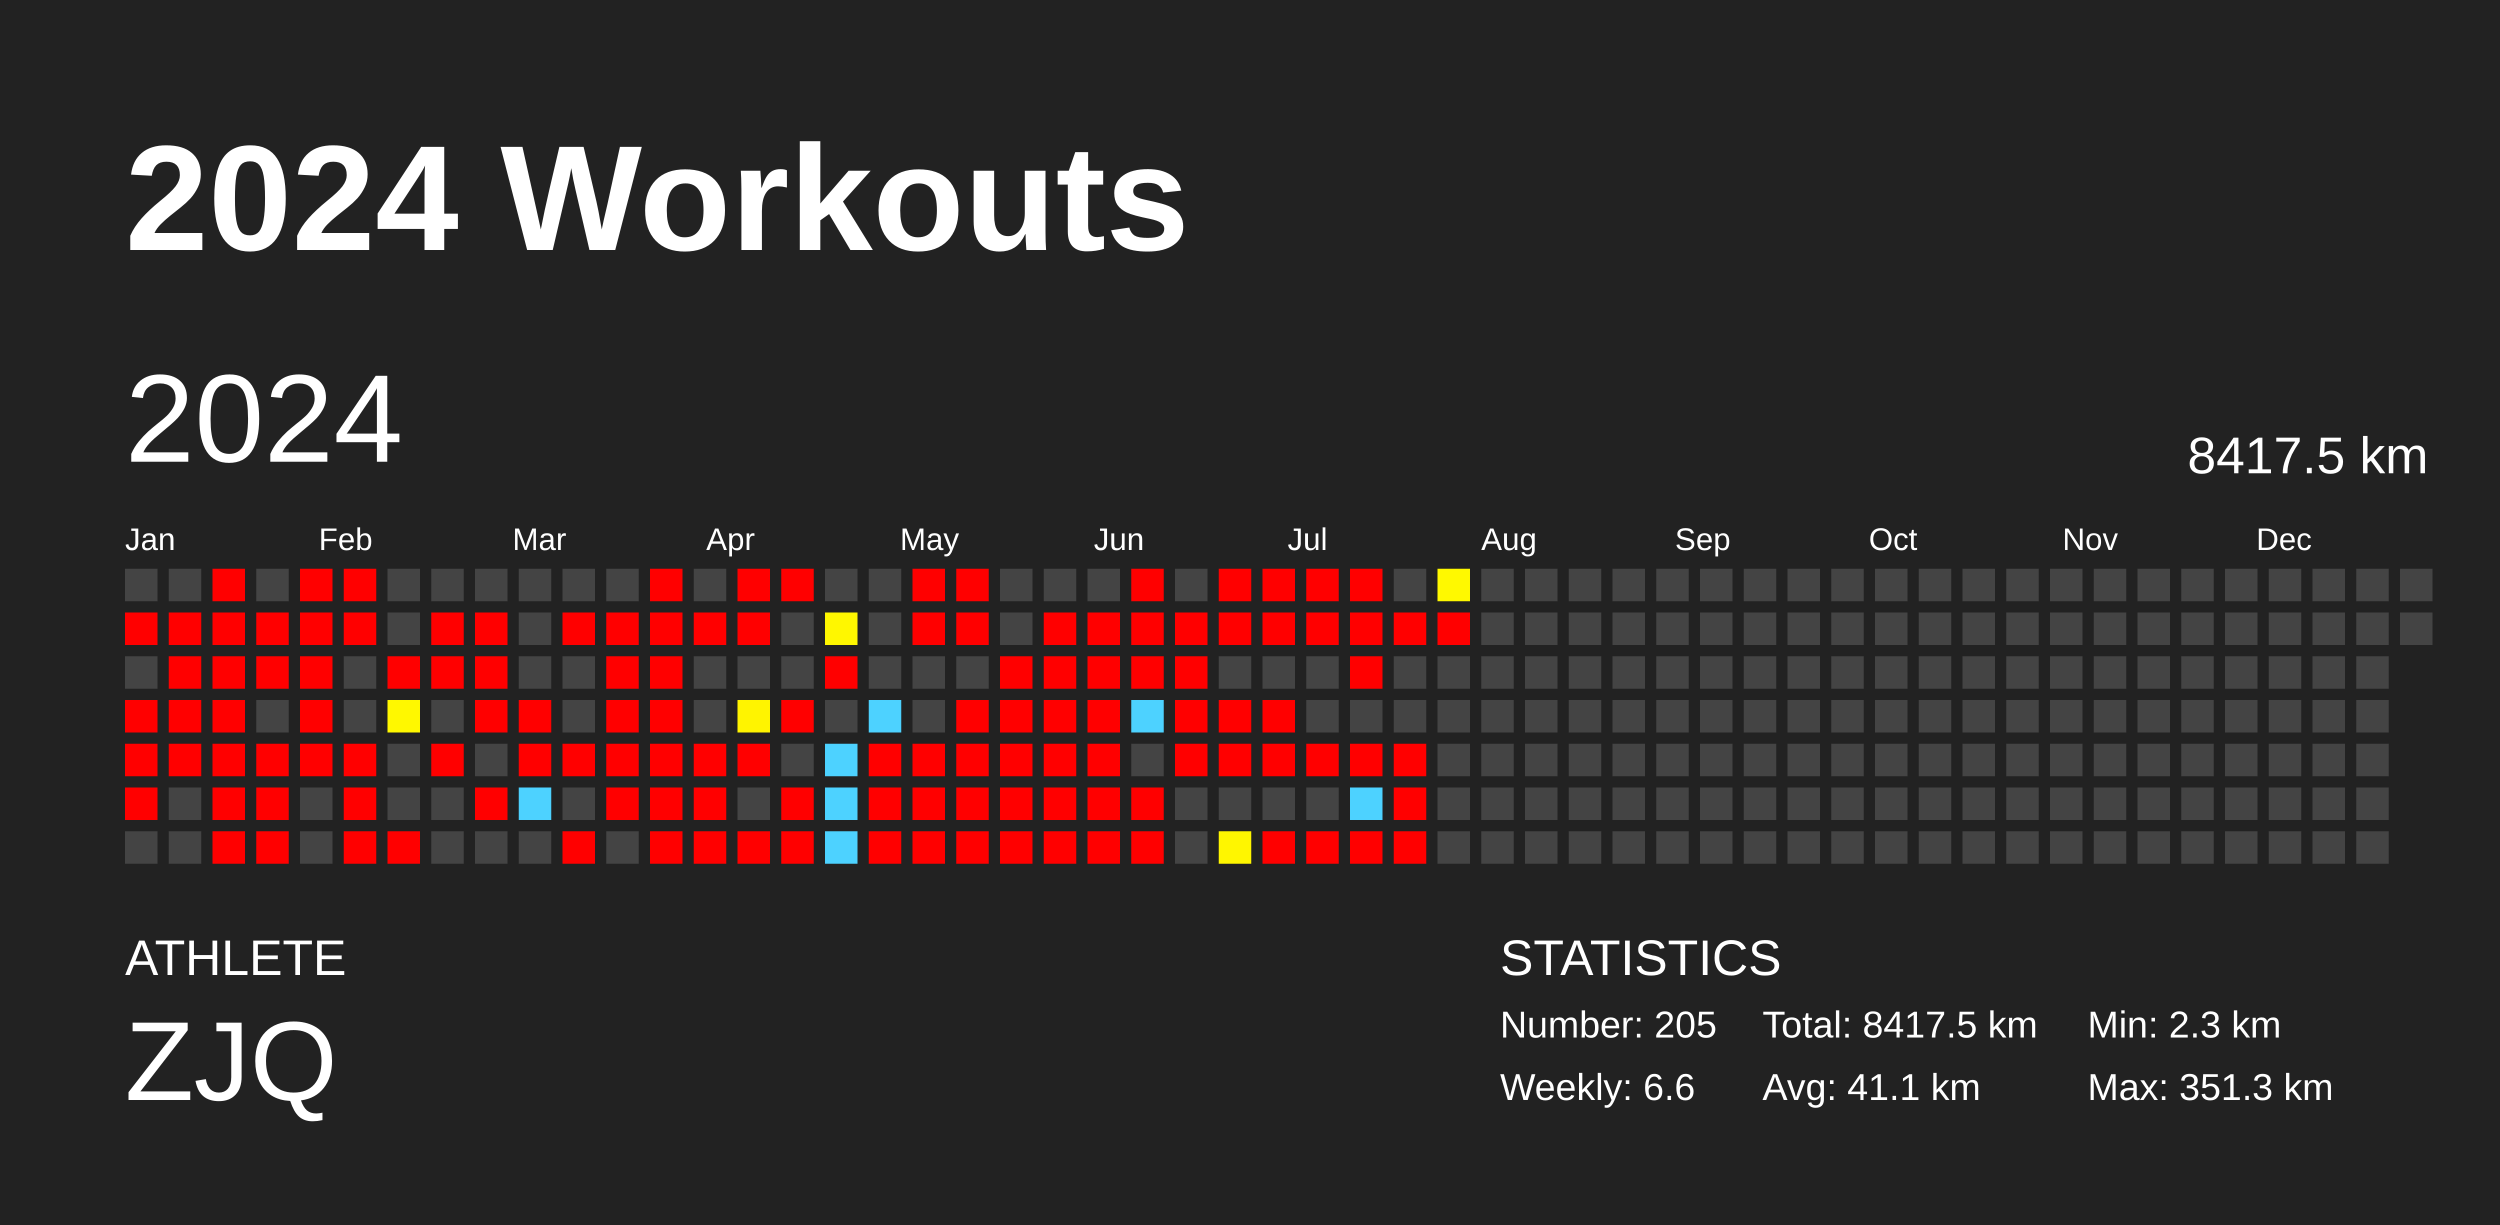
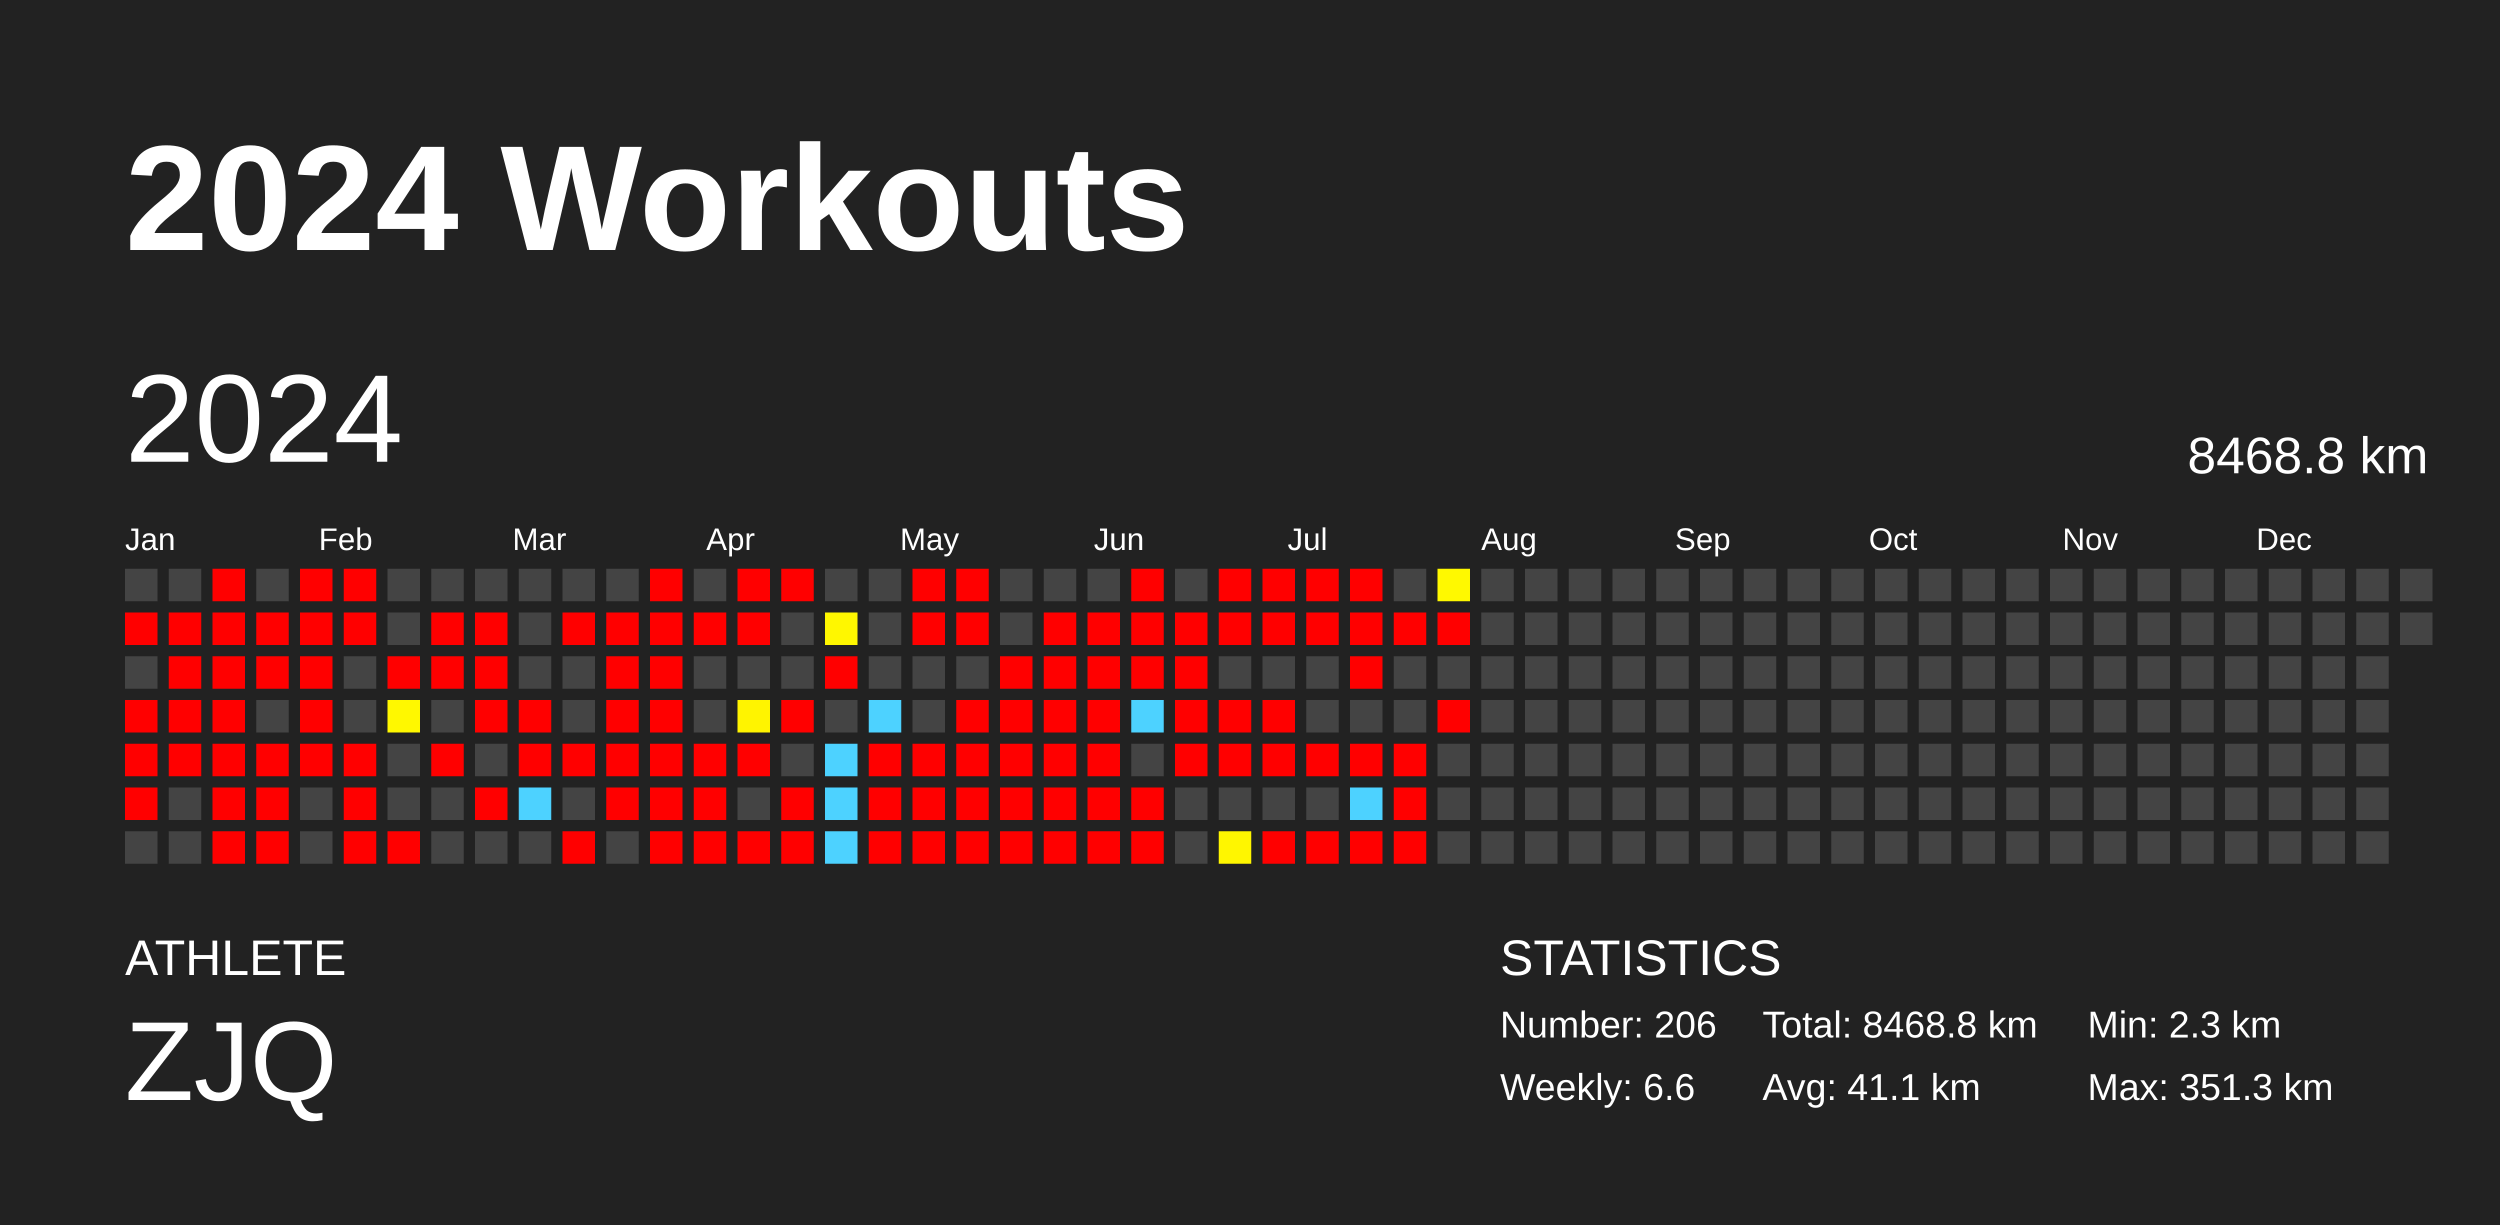
<svg xmlns="http://www.w3.org/2000/svg" baseProfile="full" height="98mm" version="1.1" viewBox="0,0,200,98" width="200mm">
  <defs />
  <rect fill="#222222" height="98" width="200" x="0" y="0" />
  <text fill="#FFFFFF" style="font-size:12px; font-family:Arial; font-weight:bold;" x="10" y="20">2024 Workouts</text>
  <text fill="#FFFFFF" style="font-size:4px; font-family:Arial" x="10" y="78">ATHLETE</text>
  <text fill="#FFFFFF" style="font-size:9px; font-family:Arial" x="10" y="88">ZJQ</text>
  <text fill="#FFFFFF" style="font-size:4px; font-family:Arial" x="120" y="78">STATISTICS</text>
-   <text fill="#FFFFFF" style="font-size:3px; font-family:Arial" x="120" y="83">Number: 205</text>
+   <text fill="#FFFFFF" style="font-size:3px; font-family:Arial" x="120" y="83">Number: 206</text>
  <text fill="#FFFFFF" style="font-size:3px; font-family:Arial" x="120" y="88">Weekly: 6.6</text>
-   <text fill="#FFFFFF" style="font-size:3px; font-family:Arial" x="141" y="83">Total: 8417.5 km</text>
+   <text fill="#FFFFFF" style="font-size:3px; font-family:Arial" x="141" y="83">Total: 8468.8 km</text>
  <text fill="#FFFFFF" style="font-size:3px; font-family:Arial" x="141" y="88">Avg: 41.1 km</text>
  <text fill="#FFFFFF" style="font-size:3px; font-family:Arial" x="167" y="83">Min: 2.3 km</text>
  <text fill="#FFFFFF" style="font-size:3px; font-family:Arial" x="167" y="88">Max: 351.3 km</text>
  <text dominant-baseline="hanging" fill="#FFFFFF" style="font-size:10.0px; font-family:Arial;" x="10" y="30">2024</text>
-   <text dominant-baseline="hanging" fill="#FFFFFF" style="font-size:4.125px; font-family:Arial;" x="175" y="35">8417.5 km</text>
+   <text dominant-baseline="hanging" fill="#FFFFFF" style="font-size:4.125px; font-family:Arial;" x="175" y="35">8468.8 km</text>
  <text fill="#FFFFFF" style="font-size:2.5px; font-family:Arial" x="10.0" y="44">Jan</text>
  <text fill="#FFFFFF" style="font-size:2.5px; font-family:Arial" x="25.5" y="44">Feb</text>
  <text fill="#FFFFFF" style="font-size:2.5px; font-family:Arial" x="41.0" y="44">Mar</text>
  <text fill="#FFFFFF" style="font-size:2.5px; font-family:Arial" x="56.5" y="44">Apr</text>
  <text fill="#FFFFFF" style="font-size:2.5px; font-family:Arial" x="72.0" y="44">May</text>
  <text fill="#FFFFFF" style="font-size:2.5px; font-family:Arial" x="87.5" y="44">Jun</text>
  <text fill="#FFFFFF" style="font-size:2.5px; font-family:Arial" x="103.0" y="44">Jul</text>
  <text fill="#FFFFFF" style="font-size:2.5px; font-family:Arial" x="118.5" y="44">Aug</text>
  <text fill="#FFFFFF" style="font-size:2.5px; font-family:Arial" x="134.0" y="44">Sep</text>
  <text fill="#FFFFFF" style="font-size:2.5px; font-family:Arial" x="149.5" y="44">Oct</text>
  <text fill="#FFFFFF" style="font-size:2.5px; font-family:Arial" x="165.0" y="44">Nov</text>
  <text fill="#FFFFFF" style="font-size:2.5px; font-family:Arial" x="180.5" y="44">Dec</text>
  <rect fill="#444444" height="2.6" width="2.6" x="10.0" y="45.5" />
  <rect fill="red" height="2.6" width="2.6" x="10.0" y="49.0" />
  <rect fill="#444444" height="2.6" width="2.6" x="10.0" y="52.5" />
  <rect fill="red" height="2.6" width="2.6" x="10.0" y="56.0" />
  <rect fill="red" height="2.6" width="2.6" x="10.0" y="59.5" />
  <rect fill="red" height="2.6" width="2.6" x="10.0" y="63.0" />
  <rect fill="#444444" height="2.6" width="2.6" x="10.0" y="66.5" />
  <rect fill="#444444" height="2.6" width="2.6" x="13.5" y="45.5" />
  <rect fill="red" height="2.6" width="2.6" x="13.5" y="49.0" />
  <rect fill="red" height="2.6" width="2.6" x="13.5" y="52.5" />
  <rect fill="red" height="2.6" width="2.6" x="13.5" y="56.0" />
  <rect fill="red" height="2.6" width="2.6" x="13.5" y="59.5" />
  <rect fill="#444444" height="2.6" width="2.6" x="13.5" y="63.0" />
  <rect fill="#444444" height="2.6" width="2.6" x="13.5" y="66.5" />
  <rect fill="red" height="2.6" width="2.6" x="17.0" y="45.5" />
  <rect fill="red" height="2.6" width="2.6" x="17.0" y="49.0" />
  <rect fill="red" height="2.6" width="2.6" x="17.0" y="52.5" />
  <rect fill="red" height="2.6" width="2.6" x="17.0" y="56.0" />
  <rect fill="red" height="2.6" width="2.6" x="17.0" y="59.5" />
  <rect fill="red" height="2.6" width="2.6" x="17.0" y="63.0" />
  <rect fill="red" height="2.6" width="2.6" x="17.0" y="66.5" />
  <rect fill="#444444" height="2.6" width="2.6" x="20.5" y="45.5" />
  <rect fill="red" height="2.6" width="2.6" x="20.5" y="49.0" />
  <rect fill="red" height="2.6" width="2.6" x="20.5" y="52.5" />
  <rect fill="#444444" height="2.6" width="2.6" x="20.5" y="56.0" />
  <rect fill="red" height="2.6" width="2.6" x="20.5" y="59.5" />
  <rect fill="red" height="2.6" width="2.6" x="20.5" y="63.0" />
  <rect fill="red" height="2.6" width="2.6" x="20.5" y="66.5" />
  <rect fill="red" height="2.6" width="2.6" x="24.0" y="45.5" />
  <rect fill="red" height="2.6" width="2.6" x="24.0" y="49.0" />
  <rect fill="red" height="2.6" width="2.6" x="24.0" y="52.5" />
  <rect fill="red" height="2.6" width="2.6" x="24.0" y="56.0" />
  <rect fill="red" height="2.6" width="2.6" x="24.0" y="59.5" />
  <rect fill="#444444" height="2.6" width="2.6" x="24.0" y="63.0" />
  <rect fill="#444444" height="2.6" width="2.6" x="24.0" y="66.5" />
  <rect fill="red" height="2.6" width="2.6" x="27.5" y="45.5" />
  <rect fill="red" height="2.6" width="2.6" x="27.5" y="49.0" />
  <rect fill="#444444" height="2.6" width="2.6" x="27.5" y="52.5" />
  <rect fill="#444444" height="2.6" width="2.6" x="27.5" y="56.0" />
  <rect fill="red" height="2.6" width="2.6" x="27.5" y="59.5" />
  <rect fill="red" height="2.6" width="2.6" x="27.5" y="63.0" />
  <rect fill="red" height="2.6" width="2.6" x="27.5" y="66.5" />
  <rect fill="#444444" height="2.6" width="2.6" x="31.0" y="45.5" />
  <rect fill="#444444" height="2.6" width="2.6" x="31.0" y="49.0" />
  <rect fill="red" height="2.6" width="2.6" x="31.0" y="52.5" />
  <rect fill="#fff800" height="2.6" width="2.6" x="31.0" y="56.0" />
  <rect fill="#444444" height="2.6" width="2.6" x="31.0" y="59.5" />
  <rect fill="#444444" height="2.6" width="2.6" x="31.0" y="63.0" />
  <rect fill="red" height="2.6" width="2.6" x="31.0" y="66.5" />
  <rect fill="#444444" height="2.6" width="2.6" x="34.5" y="45.5" />
  <rect fill="red" height="2.6" width="2.6" x="34.5" y="49.0" />
  <rect fill="red" height="2.6" width="2.6" x="34.5" y="52.5" />
  <rect fill="#444444" height="2.6" width="2.6" x="34.5" y="56.0" />
  <rect fill="red" height="2.6" width="2.6" x="34.5" y="59.5" />
  <rect fill="#444444" height="2.6" width="2.6" x="34.5" y="63.0" />
  <rect fill="#444444" height="2.6" width="2.6" x="34.5" y="66.5" />
  <rect fill="#444444" height="2.6" width="2.6" x="38.0" y="45.5" />
  <rect fill="red" height="2.6" width="2.6" x="38.0" y="49.0" />
  <rect fill="red" height="2.6" width="2.6" x="38.0" y="52.5" />
  <rect fill="red" height="2.6" width="2.6" x="38.0" y="56.0" />
  <rect fill="#444444" height="2.6" width="2.6" x="38.0" y="59.5" />
  <rect fill="red" height="2.6" width="2.6" x="38.0" y="63.0" />
  <rect fill="#444444" height="2.6" width="2.6" x="38.0" y="66.5" />
  <rect fill="#444444" height="2.6" width="2.6" x="41.5" y="45.5" />
  <rect fill="#444444" height="2.6" width="2.6" x="41.5" y="49.0" />
  <rect fill="#444444" height="2.6" width="2.6" x="41.5" y="52.5" />
  <rect fill="red" height="2.6" width="2.6" x="41.5" y="56.0" />
  <rect fill="red" height="2.6" width="2.6" x="41.5" y="59.5" />
  <rect fill="#4dd2ff" height="2.6" width="2.6" x="41.5" y="63.0" />
  <rect fill="#444444" height="2.6" width="2.6" x="41.5" y="66.5" />
  <rect fill="#444444" height="2.6" width="2.6" x="45.0" y="45.5" />
  <rect fill="red" height="2.6" width="2.6" x="45.0" y="49.0" />
  <rect fill="#444444" height="2.6" width="2.6" x="45.0" y="52.5" />
  <rect fill="#444444" height="2.6" width="2.6" x="45.0" y="56.0" />
  <rect fill="red" height="2.6" width="2.6" x="45.0" y="59.5" />
  <rect fill="#444444" height="2.6" width="2.6" x="45.0" y="63.0" />
  <rect fill="red" height="2.6" width="2.6" x="45.0" y="66.5" />
  <rect fill="#444444" height="2.6" width="2.6" x="48.5" y="45.5" />
  <rect fill="red" height="2.6" width="2.6" x="48.5" y="49.0" />
  <rect fill="red" height="2.6" width="2.6" x="48.5" y="52.5" />
  <rect fill="red" height="2.6" width="2.6" x="48.5" y="56.0" />
  <rect fill="red" height="2.6" width="2.6" x="48.5" y="59.5" />
  <rect fill="red" height="2.6" width="2.6" x="48.5" y="63.0" />
  <rect fill="#444444" height="2.6" width="2.6" x="48.5" y="66.5" />
  <rect fill="red" height="2.6" width="2.6" x="52.0" y="45.5" />
  <rect fill="red" height="2.6" width="2.6" x="52.0" y="49.0" />
  <rect fill="red" height="2.6" width="2.6" x="52.0" y="52.5" />
  <rect fill="red" height="2.6" width="2.6" x="52.0" y="56.0" />
  <rect fill="red" height="2.6" width="2.6" x="52.0" y="59.5" />
  <rect fill="red" height="2.6" width="2.6" x="52.0" y="63.0" />
  <rect fill="red" height="2.6" width="2.6" x="52.0" y="66.5" />
  <rect fill="#444444" height="2.6" width="2.6" x="55.5" y="45.5" />
  <rect fill="red" height="2.6" width="2.6" x="55.5" y="49.0" />
  <rect fill="#444444" height="2.6" width="2.6" x="55.5" y="52.5" />
  <rect fill="#444444" height="2.6" width="2.6" x="55.5" y="56.0" />
  <rect fill="red" height="2.6" width="2.6" x="55.5" y="59.5" />
  <rect fill="red" height="2.6" width="2.6" x="55.5" y="63.0" />
  <rect fill="red" height="2.6" width="2.6" x="55.5" y="66.5" />
  <rect fill="red" height="2.6" width="2.6" x="59.0" y="45.5" />
  <rect fill="red" height="2.6" width="2.6" x="59.0" y="49.0" />
  <rect fill="#444444" height="2.6" width="2.6" x="59.0" y="52.5" />
  <rect fill="#fff400" height="2.6" width="2.6" x="59.0" y="56.0" />
  <rect fill="red" height="2.6" width="2.6" x="59.0" y="59.5" />
  <rect fill="#444444" height="2.6" width="2.6" x="59.0" y="63.0" />
  <rect fill="red" height="2.6" width="2.6" x="59.0" y="66.5" />
  <rect fill="red" height="2.6" width="2.6" x="62.5" y="45.5" />
  <rect fill="#444444" height="2.6" width="2.6" x="62.5" y="49.0" />
  <rect fill="#444444" height="2.6" width="2.6" x="62.5" y="52.5" />
  <rect fill="red" height="2.6" width="2.6" x="62.5" y="56.0" />
  <rect fill="#444444" height="2.6" width="2.6" x="62.5" y="59.5" />
  <rect fill="red" height="2.6" width="2.6" x="62.5" y="63.0" />
  <rect fill="red" height="2.6" width="2.6" x="62.5" y="66.5" />
  <rect fill="#444444" height="2.6" width="2.6" x="66.0" y="45.5" />
  <rect fill="#fff700" height="2.6" width="2.6" x="66.0" y="49.0" />
  <rect fill="red" height="2.6" width="2.6" x="66.0" y="52.5" />
  <rect fill="#444444" height="2.6" width="2.6" x="66.0" y="56.0" />
  <rect fill="#4dd2ff" height="2.6" width="2.6" x="66.0" y="59.5" />
  <rect fill="#4dd2ff" height="2.6" width="2.6" x="66.0" y="63.0" />
  <rect fill="#4dd2ff" height="2.6" width="2.6" x="66.0" y="66.5" />
  <rect fill="#444444" height="2.6" width="2.6" x="69.5" y="45.5" />
  <rect fill="#444444" height="2.6" width="2.6" x="69.5" y="49.0" />
  <rect fill="#444444" height="2.6" width="2.6" x="69.5" y="52.5" />
  <rect fill="#4dd2ff" height="2.6" width="2.6" x="69.5" y="56.0" />
  <rect fill="red" height="2.6" width="2.6" x="69.5" y="59.5" />
  <rect fill="red" height="2.6" width="2.6" x="69.5" y="63.0" />
  <rect fill="red" height="2.6" width="2.6" x="69.5" y="66.5" />
  <rect fill="red" height="2.6" width="2.6" x="73.0" y="45.5" />
  <rect fill="red" height="2.6" width="2.6" x="73.0" y="49.0" />
  <rect fill="#444444" height="2.6" width="2.6" x="73.0" y="52.5" />
  <rect fill="#444444" height="2.6" width="2.6" x="73.0" y="56.0" />
  <rect fill="red" height="2.6" width="2.6" x="73.0" y="59.5" />
  <rect fill="red" height="2.6" width="2.6" x="73.0" y="63.0" />
  <rect fill="red" height="2.6" width="2.6" x="73.0" y="66.5" />
  <rect fill="red" height="2.6" width="2.6" x="76.5" y="45.5" />
  <rect fill="red" height="2.6" width="2.6" x="76.5" y="49.0" />
  <rect fill="#444444" height="2.6" width="2.6" x="76.5" y="52.5" />
  <rect fill="red" height="2.6" width="2.6" x="76.5" y="56.0" />
  <rect fill="red" height="2.6" width="2.6" x="76.5" y="59.5" />
  <rect fill="red" height="2.6" width="2.6" x="76.5" y="63.0" />
  <rect fill="red" height="2.6" width="2.6" x="76.5" y="66.5" />
  <rect fill="#444444" height="2.6" width="2.6" x="80.0" y="45.5" />
  <rect fill="#444444" height="2.6" width="2.6" x="80.0" y="49.0" />
  <rect fill="red" height="2.6" width="2.6" x="80.0" y="52.5" />
  <rect fill="red" height="2.6" width="2.6" x="80.0" y="56.0" />
  <rect fill="red" height="2.6" width="2.6" x="80.0" y="59.5" />
  <rect fill="red" height="2.6" width="2.6" x="80.0" y="63.0" />
  <rect fill="red" height="2.6" width="2.6" x="80.0" y="66.5" />
  <rect fill="#444444" height="2.6" width="2.6" x="83.5" y="45.5" />
  <rect fill="red" height="2.6" width="2.6" x="83.5" y="49.0" />
  <rect fill="red" height="2.6" width="2.6" x="83.5" y="52.5" />
  <rect fill="red" height="2.6" width="2.6" x="83.5" y="56.0" />
  <rect fill="red" height="2.6" width="2.6" x="83.5" y="59.5" />
  <rect fill="red" height="2.6" width="2.6" x="83.5" y="63.0" />
  <rect fill="red" height="2.6" width="2.6" x="83.5" y="66.5" />
  <rect fill="#444444" height="2.6" width="2.6" x="87.0" y="45.5" />
  <rect fill="red" height="2.6" width="2.6" x="87.0" y="49.0" />
  <rect fill="red" height="2.6" width="2.6" x="87.0" y="52.5" />
  <rect fill="red" height="2.6" width="2.6" x="87.0" y="56.0" />
  <rect fill="red" height="2.6" width="2.6" x="87.0" y="59.5" />
  <rect fill="red" height="2.6" width="2.6" x="87.0" y="63.0" />
  <rect fill="red" height="2.6" width="2.6" x="87.0" y="66.5" />
  <rect fill="red" height="2.6" width="2.6" x="90.5" y="45.5" />
  <rect fill="red" height="2.6" width="2.6" x="90.5" y="49.0" />
  <rect fill="red" height="2.6" width="2.6" x="90.5" y="52.5" />
  <rect fill="#4dd2ff" height="2.6" width="2.6" x="90.5" y="56.0" />
  <rect fill="#444444" height="2.6" width="2.6" x="90.5" y="59.5" />
  <rect fill="red" height="2.6" width="2.6" x="90.5" y="63.0" />
  <rect fill="red" height="2.6" width="2.6" x="90.5" y="66.5" />
  <rect fill="#444444" height="2.6" width="2.6" x="94.0" y="45.5" />
  <rect fill="red" height="2.6" width="2.6" x="94.0" y="49.0" />
  <rect fill="red" height="2.6" width="2.6" x="94.0" y="52.5" />
  <rect fill="red" height="2.6" width="2.6" x="94.0" y="56.0" />
  <rect fill="red" height="2.6" width="2.6" x="94.0" y="59.5" />
  <rect fill="#444444" height="2.6" width="2.6" x="94.0" y="63.0" />
  <rect fill="#444444" height="2.6" width="2.6" x="94.0" y="66.5" />
  <rect fill="red" height="2.6" width="2.6" x="97.5" y="45.5" />
  <rect fill="red" height="2.6" width="2.6" x="97.5" y="49.0" />
  <rect fill="#444444" height="2.6" width="2.6" x="97.5" y="52.5" />
  <rect fill="red" height="2.6" width="2.6" x="97.5" y="56.0" />
  <rect fill="red" height="2.6" width="2.6" x="97.5" y="59.5" />
  <rect fill="#444444" height="2.6" width="2.6" x="97.5" y="63.0" />
  <rect fill="#fff600" height="2.6" width="2.6" x="97.5" y="66.5" />
  <rect fill="red" height="2.6" width="2.6" x="101.0" y="45.5" />
  <rect fill="red" height="2.6" width="2.6" x="101.0" y="49.0" />
  <rect fill="#444444" height="2.6" width="2.6" x="101.0" y="52.5" />
  <rect fill="red" height="2.6" width="2.6" x="101.0" y="56.0" />
  <rect fill="red" height="2.6" width="2.6" x="101.0" y="59.5" />
  <rect fill="#444444" height="2.6" width="2.6" x="101.0" y="63.0" />
  <rect fill="red" height="2.6" width="2.6" x="101.0" y="66.5" />
  <rect fill="red" height="2.6" width="2.6" x="104.5" y="45.5" />
  <rect fill="red" height="2.6" width="2.6" x="104.5" y="49.0" />
  <rect fill="#444444" height="2.6" width="2.6" x="104.5" y="52.5" />
  <rect fill="#444444" height="2.6" width="2.6" x="104.5" y="56.0" />
  <rect fill="red" height="2.6" width="2.6" x="104.5" y="59.5" />
  <rect fill="#444444" height="2.6" width="2.6" x="104.5" y="63.0" />
  <rect fill="red" height="2.6" width="2.6" x="104.5" y="66.5" />
  <rect fill="red" height="2.6" width="2.6" x="108.0" y="45.5" />
  <rect fill="red" height="2.6" width="2.6" x="108.0" y="49.0" />
  <rect fill="red" height="2.6" width="2.6" x="108.0" y="52.5" />
  <rect fill="#444444" height="2.6" width="2.6" x="108.0" y="56.0" />
  <rect fill="red" height="2.6" width="2.6" x="108.0" y="59.5" />
  <rect fill="#4dd2ff" height="2.6" width="2.6" x="108.0" y="63.0" />
  <rect fill="red" height="2.6" width="2.6" x="108.0" y="66.5" />
  <rect fill="#444444" height="2.6" width="2.6" x="111.5" y="45.5" />
  <rect fill="red" height="2.6" width="2.6" x="111.5" y="49.0" />
  <rect fill="#444444" height="2.6" width="2.6" x="111.5" y="52.5" />
  <rect fill="#444444" height="2.6" width="2.6" x="111.5" y="56.0" />
  <rect fill="red" height="2.6" width="2.6" x="111.5" y="59.5" />
  <rect fill="red" height="2.6" width="2.6" x="111.5" y="63.0" />
  <rect fill="red" height="2.6" width="2.6" x="111.5" y="66.5" />
  <rect fill="#fff900" height="2.6" width="2.6" x="115.0" y="45.5" />
  <rect fill="red" height="2.6" width="2.6" x="115.0" y="49.0" />
  <rect fill="#444444" height="2.6" width="2.6" x="115.0" y="52.5" />
-   <rect fill="#444444" height="2.6" width="2.6" x="115.0" y="56.0" />
+   <rect fill="red" height="2.6" width="2.6" x="115.0" y="56.0" />
  <rect fill="#444444" height="2.6" width="2.6" x="115.0" y="59.5" />
  <rect fill="#444444" height="2.6" width="2.6" x="115.0" y="63.0" />
  <rect fill="#444444" height="2.6" width="2.6" x="115.0" y="66.5" />
  <rect fill="#444444" height="2.6" width="2.6" x="118.5" y="45.5" />
  <rect fill="#444444" height="2.6" width="2.6" x="118.5" y="49.0" />
  <rect fill="#444444" height="2.6" width="2.6" x="118.5" y="52.5" />
  <rect fill="#444444" height="2.6" width="2.6" x="118.5" y="56.0" />
  <rect fill="#444444" height="2.6" width="2.6" x="118.5" y="59.5" />
  <rect fill="#444444" height="2.6" width="2.6" x="118.5" y="63.0" />
  <rect fill="#444444" height="2.6" width="2.6" x="118.5" y="66.5" />
  <rect fill="#444444" height="2.6" width="2.6" x="122.0" y="45.5" />
  <rect fill="#444444" height="2.6" width="2.6" x="122.0" y="49.0" />
  <rect fill="#444444" height="2.6" width="2.6" x="122.0" y="52.5" />
  <rect fill="#444444" height="2.6" width="2.6" x="122.0" y="56.0" />
  <rect fill="#444444" height="2.6" width="2.6" x="122.0" y="59.5" />
  <rect fill="#444444" height="2.6" width="2.6" x="122.0" y="63.0" />
  <rect fill="#444444" height="2.6" width="2.6" x="122.0" y="66.5" />
  <rect fill="#444444" height="2.6" width="2.6" x="125.5" y="45.5" />
  <rect fill="#444444" height="2.6" width="2.6" x="125.5" y="49.0" />
  <rect fill="#444444" height="2.6" width="2.6" x="125.5" y="52.5" />
  <rect fill="#444444" height="2.6" width="2.6" x="125.5" y="56.0" />
  <rect fill="#444444" height="2.6" width="2.6" x="125.5" y="59.5" />
  <rect fill="#444444" height="2.6" width="2.6" x="125.5" y="63.0" />
  <rect fill="#444444" height="2.6" width="2.6" x="125.5" y="66.5" />
  <rect fill="#444444" height="2.6" width="2.6" x="129.0" y="45.5" />
  <rect fill="#444444" height="2.6" width="2.6" x="129.0" y="49.0" />
  <rect fill="#444444" height="2.6" width="2.6" x="129.0" y="52.5" />
  <rect fill="#444444" height="2.6" width="2.6" x="129.0" y="56.0" />
  <rect fill="#444444" height="2.6" width="2.6" x="129.0" y="59.5" />
  <rect fill="#444444" height="2.6" width="2.6" x="129.0" y="63.0" />
  <rect fill="#444444" height="2.6" width="2.6" x="129.0" y="66.5" />
  <rect fill="#444444" height="2.6" width="2.6" x="132.5" y="45.5" />
  <rect fill="#444444" height="2.6" width="2.6" x="132.5" y="49.0" />
  <rect fill="#444444" height="2.6" width="2.6" x="132.5" y="52.5" />
  <rect fill="#444444" height="2.6" width="2.6" x="132.5" y="56.0" />
  <rect fill="#444444" height="2.6" width="2.6" x="132.5" y="59.5" />
  <rect fill="#444444" height="2.6" width="2.6" x="132.5" y="63.0" />
  <rect fill="#444444" height="2.6" width="2.6" x="132.5" y="66.5" />
  <rect fill="#444444" height="2.6" width="2.6" x="136.0" y="45.5" />
  <rect fill="#444444" height="2.6" width="2.6" x="136.0" y="49.0" />
  <rect fill="#444444" height="2.6" width="2.6" x="136.0" y="52.5" />
  <rect fill="#444444" height="2.6" width="2.6" x="136.0" y="56.0" />
  <rect fill="#444444" height="2.6" width="2.6" x="136.0" y="59.5" />
  <rect fill="#444444" height="2.6" width="2.6" x="136.0" y="63.0" />
  <rect fill="#444444" height="2.6" width="2.6" x="136.0" y="66.5" />
  <rect fill="#444444" height="2.6" width="2.6" x="139.5" y="45.5" />
  <rect fill="#444444" height="2.6" width="2.6" x="139.5" y="49.0" />
  <rect fill="#444444" height="2.6" width="2.6" x="139.5" y="52.5" />
  <rect fill="#444444" height="2.6" width="2.6" x="139.5" y="56.0" />
  <rect fill="#444444" height="2.6" width="2.6" x="139.5" y="59.5" />
  <rect fill="#444444" height="2.6" width="2.6" x="139.5" y="63.0" />
  <rect fill="#444444" height="2.6" width="2.6" x="139.5" y="66.5" />
  <rect fill="#444444" height="2.6" width="2.6" x="143.0" y="45.5" />
  <rect fill="#444444" height="2.6" width="2.6" x="143.0" y="49.0" />
  <rect fill="#444444" height="2.6" width="2.6" x="143.0" y="52.5" />
  <rect fill="#444444" height="2.6" width="2.6" x="143.0" y="56.0" />
  <rect fill="#444444" height="2.6" width="2.6" x="143.0" y="59.5" />
  <rect fill="#444444" height="2.6" width="2.6" x="143.0" y="63.0" />
  <rect fill="#444444" height="2.6" width="2.6" x="143.0" y="66.5" />
  <rect fill="#444444" height="2.6" width="2.6" x="146.5" y="45.5" />
  <rect fill="#444444" height="2.6" width="2.6" x="146.5" y="49.0" />
  <rect fill="#444444" height="2.6" width="2.6" x="146.5" y="52.5" />
  <rect fill="#444444" height="2.6" width="2.6" x="146.5" y="56.0" />
  <rect fill="#444444" height="2.6" width="2.6" x="146.5" y="59.5" />
  <rect fill="#444444" height="2.6" width="2.6" x="146.5" y="63.0" />
  <rect fill="#444444" height="2.6" width="2.6" x="146.5" y="66.5" />
  <rect fill="#444444" height="2.6" width="2.6" x="150.0" y="45.5" />
  <rect fill="#444444" height="2.6" width="2.6" x="150.0" y="49.0" />
  <rect fill="#444444" height="2.6" width="2.6" x="150.0" y="52.5" />
  <rect fill="#444444" height="2.6" width="2.6" x="150.0" y="56.0" />
  <rect fill="#444444" height="2.6" width="2.6" x="150.0" y="59.5" />
  <rect fill="#444444" height="2.6" width="2.6" x="150.0" y="63.0" />
  <rect fill="#444444" height="2.6" width="2.6" x="150.0" y="66.5" />
  <rect fill="#444444" height="2.6" width="2.6" x="153.5" y="45.5" />
  <rect fill="#444444" height="2.6" width="2.6" x="153.5" y="49.0" />
  <rect fill="#444444" height="2.6" width="2.6" x="153.5" y="52.5" />
  <rect fill="#444444" height="2.6" width="2.6" x="153.5" y="56.0" />
  <rect fill="#444444" height="2.6" width="2.6" x="153.5" y="59.5" />
  <rect fill="#444444" height="2.6" width="2.6" x="153.5" y="63.0" />
  <rect fill="#444444" height="2.6" width="2.6" x="153.5" y="66.5" />
  <rect fill="#444444" height="2.6" width="2.6" x="157.0" y="45.5" />
  <rect fill="#444444" height="2.6" width="2.6" x="157.0" y="49.0" />
  <rect fill="#444444" height="2.6" width="2.6" x="157.0" y="52.5" />
  <rect fill="#444444" height="2.6" width="2.6" x="157.0" y="56.0" />
  <rect fill="#444444" height="2.6" width="2.6" x="157.0" y="59.5" />
  <rect fill="#444444" height="2.6" width="2.6" x="157.0" y="63.0" />
  <rect fill="#444444" height="2.6" width="2.6" x="157.0" y="66.5" />
  <rect fill="#444444" height="2.6" width="2.6" x="160.5" y="45.5" />
  <rect fill="#444444" height="2.6" width="2.6" x="160.5" y="49.0" />
  <rect fill="#444444" height="2.6" width="2.6" x="160.5" y="52.5" />
  <rect fill="#444444" height="2.6" width="2.6" x="160.5" y="56.0" />
  <rect fill="#444444" height="2.6" width="2.6" x="160.5" y="59.5" />
  <rect fill="#444444" height="2.6" width="2.6" x="160.5" y="63.0" />
  <rect fill="#444444" height="2.6" width="2.6" x="160.5" y="66.5" />
  <rect fill="#444444" height="2.6" width="2.6" x="164.0" y="45.5" />
  <rect fill="#444444" height="2.6" width="2.6" x="164.0" y="49.0" />
  <rect fill="#444444" height="2.6" width="2.6" x="164.0" y="52.5" />
  <rect fill="#444444" height="2.6" width="2.6" x="164.0" y="56.0" />
  <rect fill="#444444" height="2.6" width="2.6" x="164.0" y="59.5" />
  <rect fill="#444444" height="2.6" width="2.6" x="164.0" y="63.0" />
  <rect fill="#444444" height="2.6" width="2.6" x="164.0" y="66.5" />
  <rect fill="#444444" height="2.6" width="2.6" x="167.5" y="45.5" />
  <rect fill="#444444" height="2.6" width="2.6" x="167.5" y="49.0" />
  <rect fill="#444444" height="2.6" width="2.6" x="167.5" y="52.5" />
  <rect fill="#444444" height="2.6" width="2.6" x="167.5" y="56.0" />
  <rect fill="#444444" height="2.6" width="2.6" x="167.5" y="59.5" />
  <rect fill="#444444" height="2.6" width="2.6" x="167.5" y="63.0" />
  <rect fill="#444444" height="2.6" width="2.6" x="167.5" y="66.5" />
  <rect fill="#444444" height="2.6" width="2.6" x="171.0" y="45.5" />
  <rect fill="#444444" height="2.6" width="2.6" x="171.0" y="49.0" />
  <rect fill="#444444" height="2.6" width="2.6" x="171.0" y="52.5" />
  <rect fill="#444444" height="2.6" width="2.6" x="171.0" y="56.0" />
  <rect fill="#444444" height="2.6" width="2.6" x="171.0" y="59.5" />
  <rect fill="#444444" height="2.6" width="2.6" x="171.0" y="63.0" />
  <rect fill="#444444" height="2.6" width="2.6" x="171.0" y="66.5" />
  <rect fill="#444444" height="2.6" width="2.6" x="174.5" y="45.5" />
  <rect fill="#444444" height="2.6" width="2.6" x="174.5" y="49.0" />
  <rect fill="#444444" height="2.6" width="2.6" x="174.5" y="52.5" />
  <rect fill="#444444" height="2.6" width="2.6" x="174.5" y="56.0" />
  <rect fill="#444444" height="2.6" width="2.6" x="174.5" y="59.5" />
  <rect fill="#444444" height="2.6" width="2.6" x="174.5" y="63.0" />
  <rect fill="#444444" height="2.6" width="2.6" x="174.5" y="66.5" />
  <rect fill="#444444" height="2.6" width="2.6" x="178.0" y="45.5" />
  <rect fill="#444444" height="2.6" width="2.6" x="178.0" y="49.0" />
  <rect fill="#444444" height="2.6" width="2.6" x="178.0" y="52.5" />
  <rect fill="#444444" height="2.6" width="2.6" x="178.0" y="56.0" />
  <rect fill="#444444" height="2.6" width="2.6" x="178.0" y="59.5" />
  <rect fill="#444444" height="2.6" width="2.6" x="178.0" y="63.0" />
  <rect fill="#444444" height="2.6" width="2.6" x="178.0" y="66.5" />
  <rect fill="#444444" height="2.6" width="2.6" x="181.5" y="45.5" />
  <rect fill="#444444" height="2.6" width="2.6" x="181.5" y="49.0" />
  <rect fill="#444444" height="2.6" width="2.6" x="181.5" y="52.5" />
  <rect fill="#444444" height="2.6" width="2.6" x="181.5" y="56.0" />
  <rect fill="#444444" height="2.6" width="2.6" x="181.5" y="59.5" />
  <rect fill="#444444" height="2.6" width="2.6" x="181.5" y="63.0" />
  <rect fill="#444444" height="2.6" width="2.6" x="181.5" y="66.5" />
  <rect fill="#444444" height="2.6" width="2.6" x="185.0" y="45.5" />
  <rect fill="#444444" height="2.6" width="2.6" x="185.0" y="49.0" />
  <rect fill="#444444" height="2.6" width="2.6" x="185.0" y="52.5" />
  <rect fill="#444444" height="2.6" width="2.6" x="185.0" y="56.0" />
  <rect fill="#444444" height="2.6" width="2.6" x="185.0" y="59.5" />
  <rect fill="#444444" height="2.6" width="2.6" x="185.0" y="63.0" />
  <rect fill="#444444" height="2.6" width="2.6" x="185.0" y="66.5" />
  <rect fill="#444444" height="2.6" width="2.6" x="188.5" y="45.5" />
  <rect fill="#444444" height="2.6" width="2.6" x="188.5" y="49.0" />
  <rect fill="#444444" height="2.6" width="2.6" x="188.5" y="52.5" />
  <rect fill="#444444" height="2.6" width="2.6" x="188.5" y="56.0" />
  <rect fill="#444444" height="2.6" width="2.6" x="188.5" y="59.5" />
  <rect fill="#444444" height="2.6" width="2.6" x="188.5" y="63.0" />
  <rect fill="#444444" height="2.6" width="2.6" x="188.5" y="66.5" />
  <rect fill="#444444" height="2.6" width="2.6" x="192.0" y="45.5" />
  <rect fill="#444444" height="2.6" width="2.6" x="192.0" y="49.0" />
</svg>
